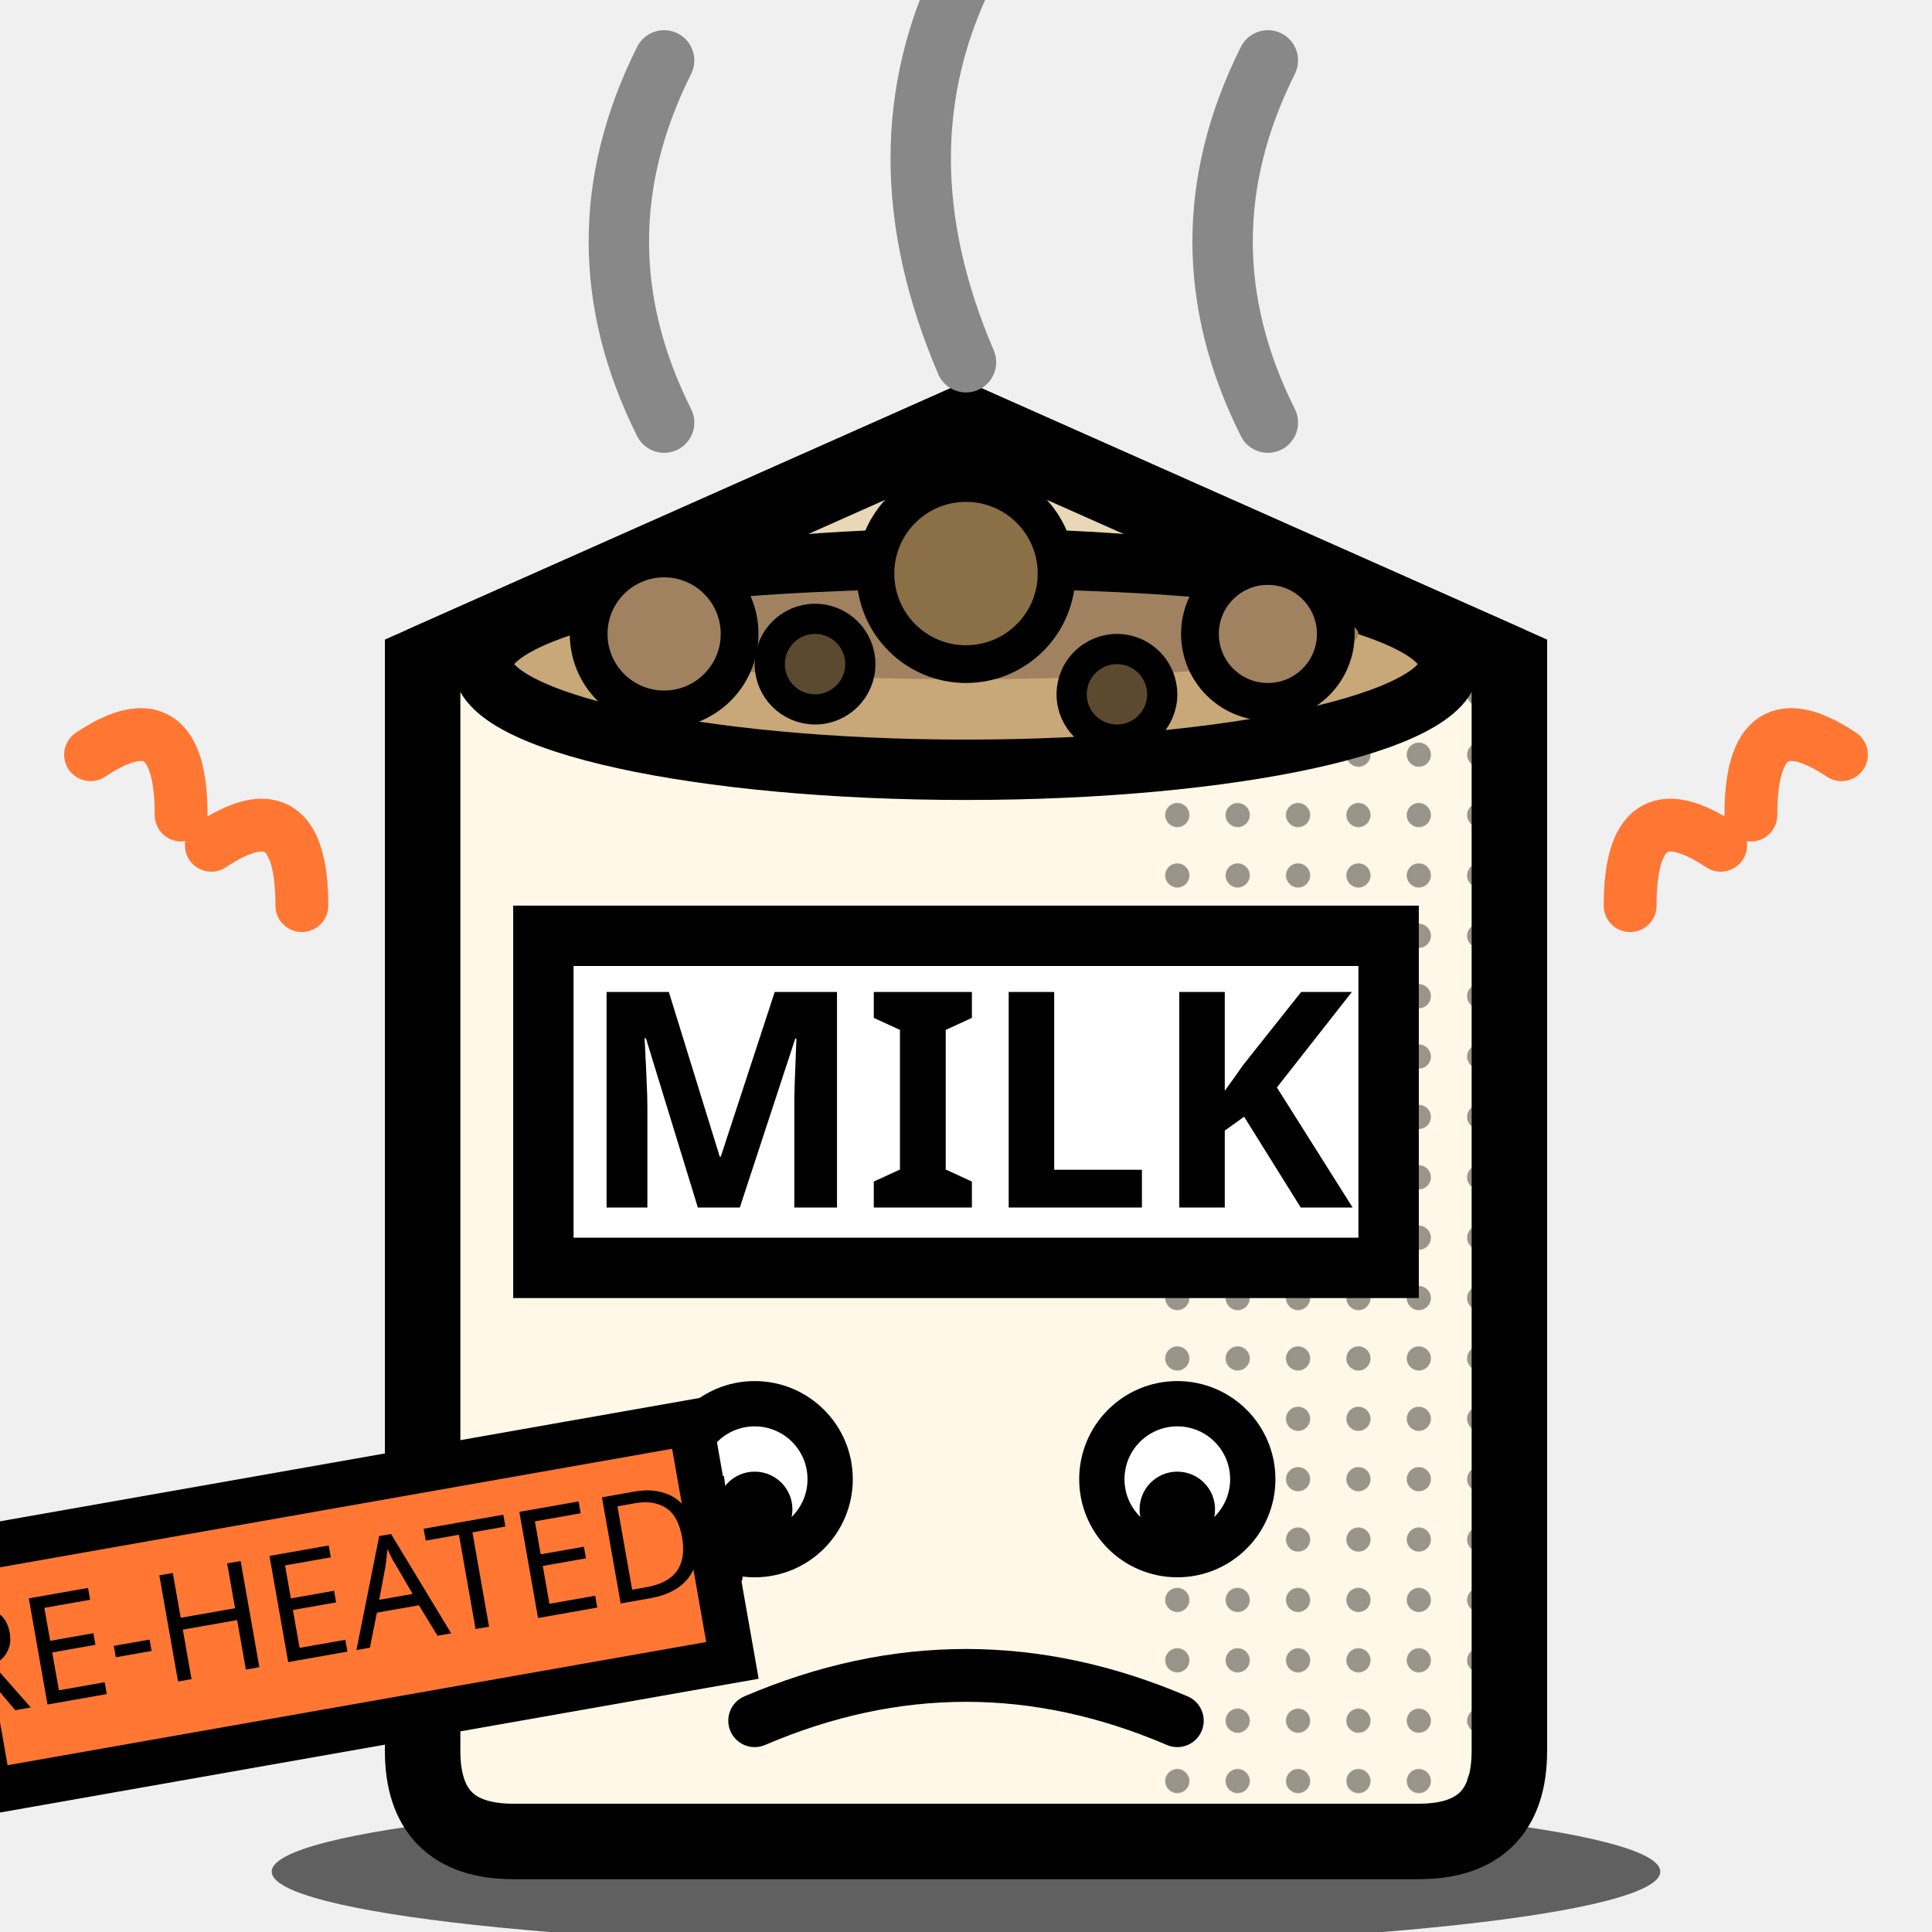
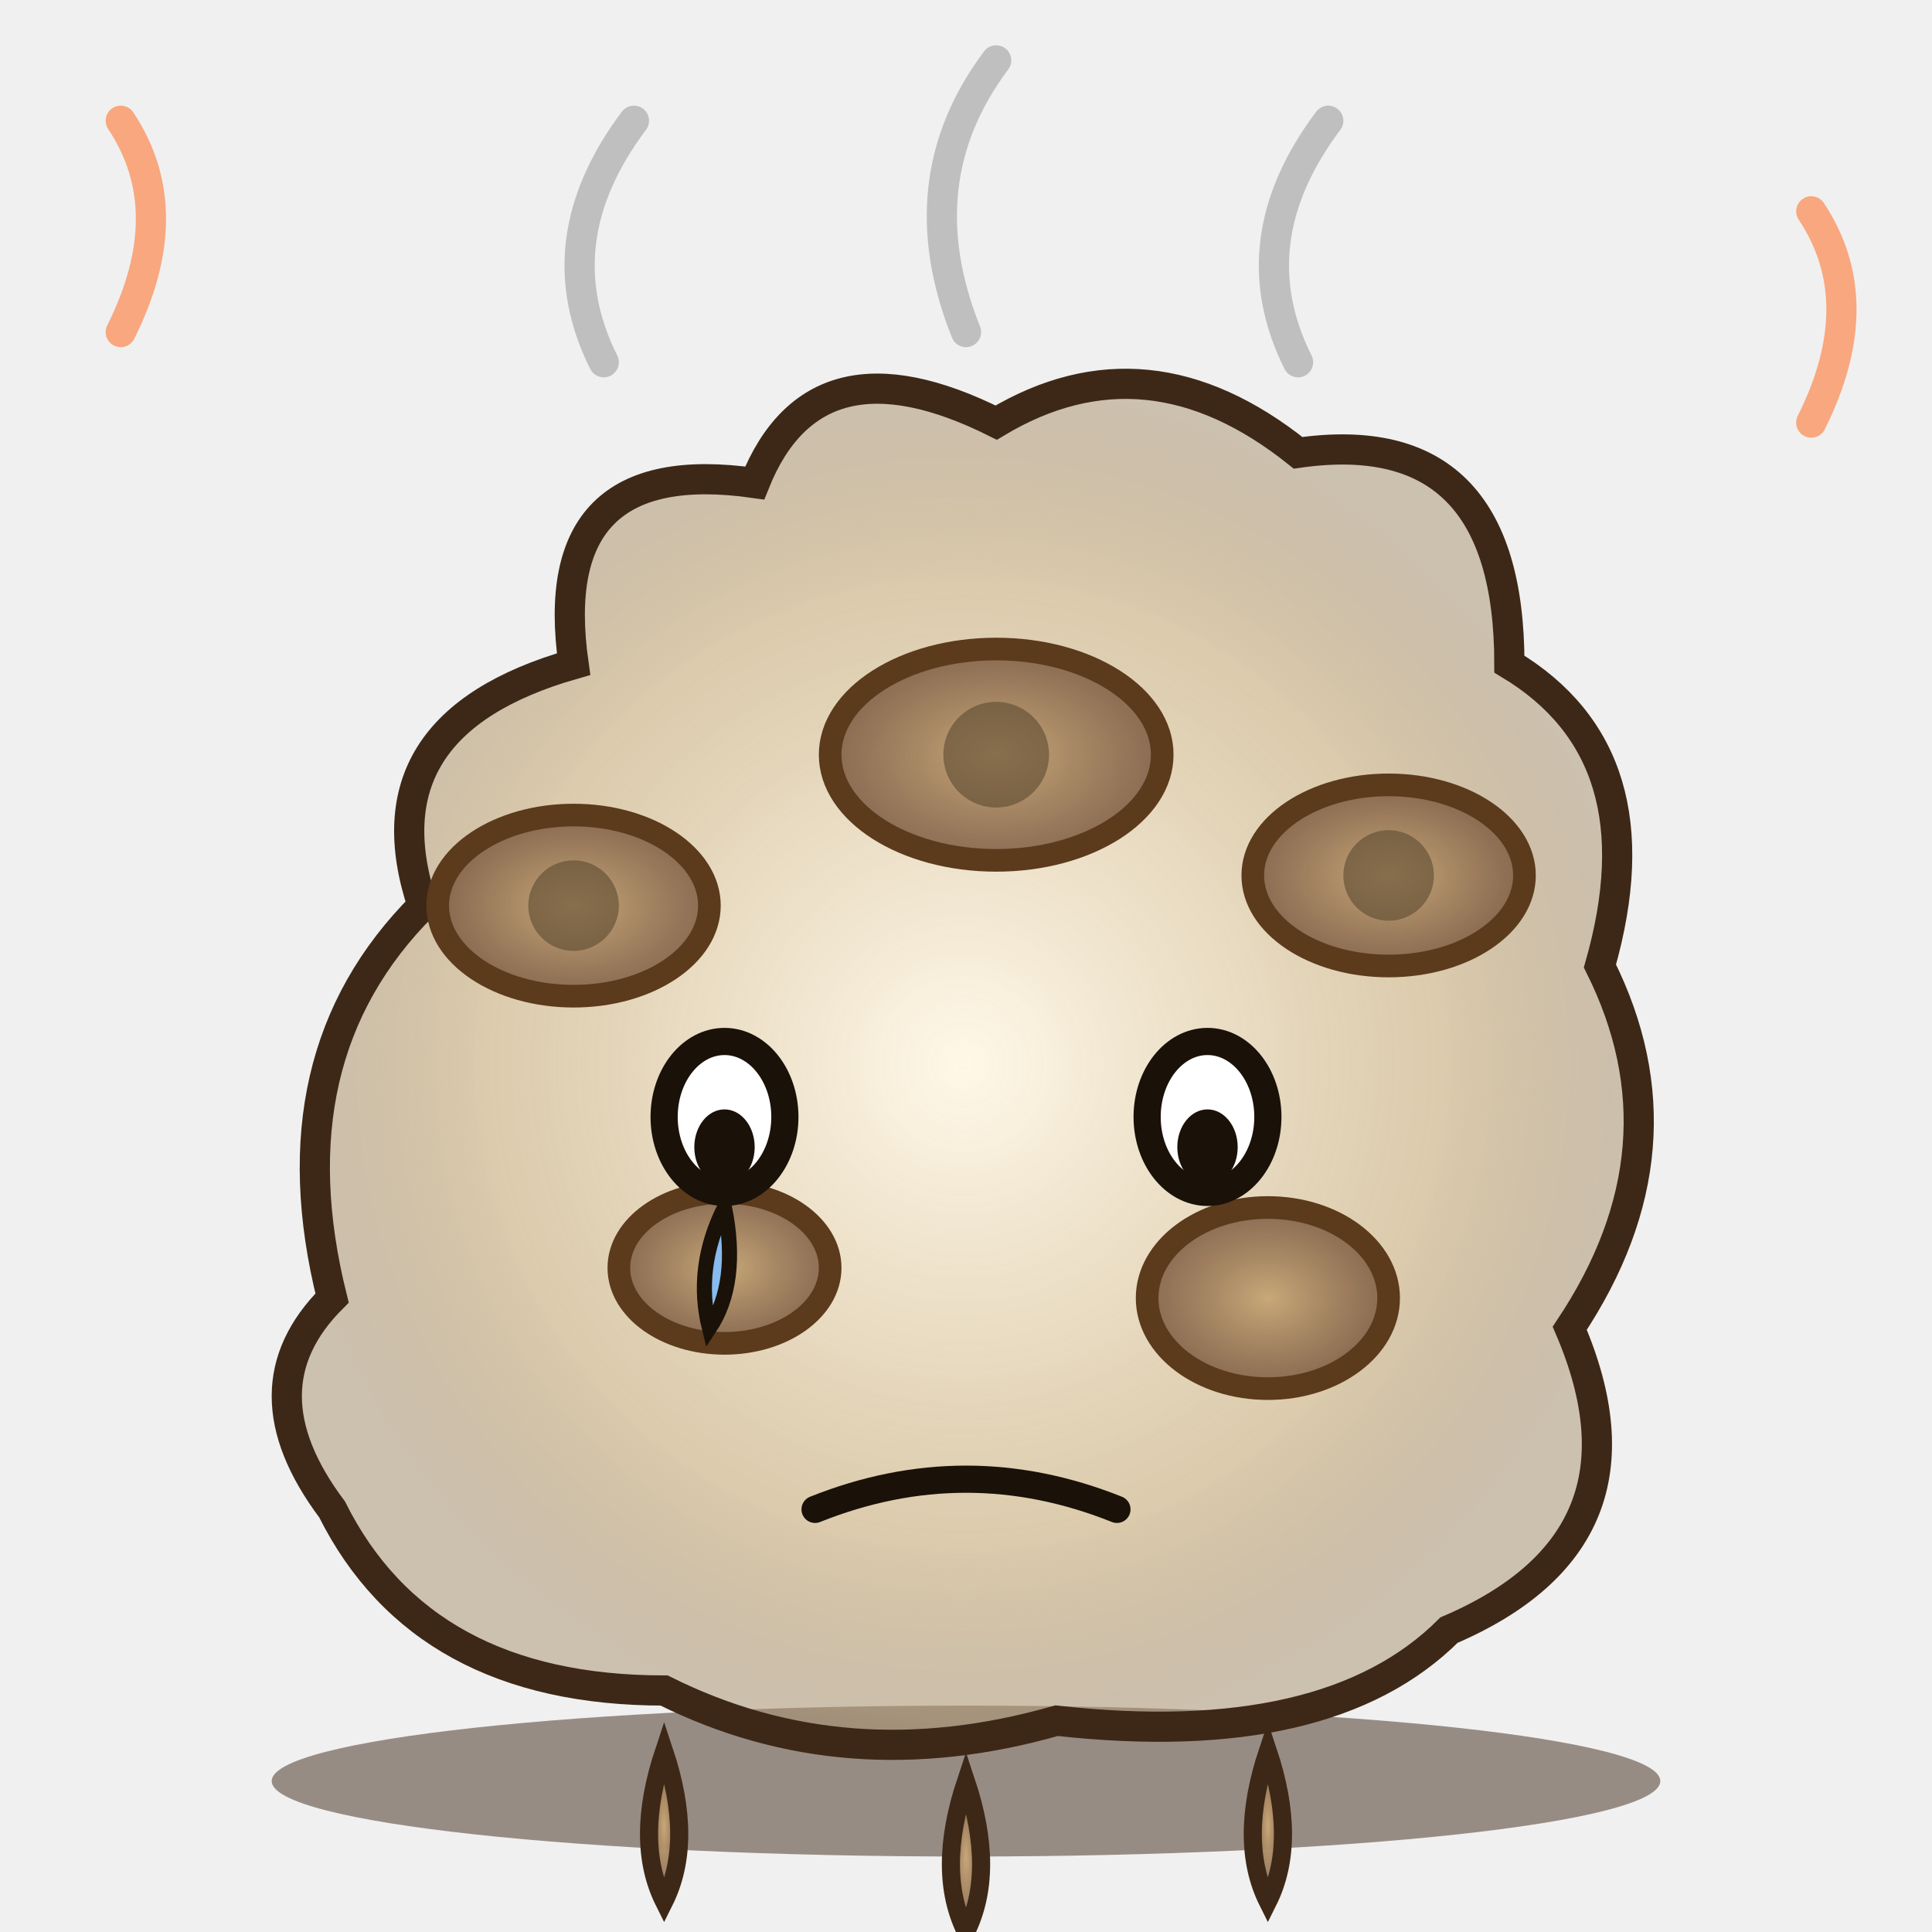
<svg xmlns="http://www.w3.org/2000/svg" viewBox="0 0 128 128" width="128" height="128">
  <defs>
-     <pattern id="ht-milk" x="0" y="0" width="4" height="4" patternUnits="userSpaceOnUse">
-       <circle cx="2" cy="2" r="0.8" fill="#000" opacity="0.4" />
-     </pattern>
+     <radialGradient id="sw-body" cx="0.5" cy="0.5">
+       <stop offset="0" stop-color="#fff8e8" />
+       <stop offset="0.7" stop-color="#d8c4a0" stop-opacity="0.85" />
+       <stop offset="1" stop-color="#a8906c" stop-opacity="0.5" />
+     </radialGradient>
+     <radialGradient id="sw-skin" cx="0.5" cy="0.5">
+       <stop offset="0" stop-color="#c8a878" />
+       <stop offset="1" stop-color="#7a5840" stop-opacity="0.85" />
+     </radialGradient>
  </defs>
-   <ellipse cx="64" cy="124" rx="46" ry="5" fill="#000" opacity="0.6" />
-   <path d="M 6 50 Q 12 46 12 54" fill="none" stroke="#ff7733" stroke-width="3.5" stroke-linecap="round" />
-   <path d="M 14 56 Q 20 52 20 60" fill="none" stroke="#ff7733" stroke-width="3.5" stroke-linecap="round" />
-   <path d="M 122 50 Q 116 46 116 54" fill="none" stroke="#ff7733" stroke-width="3.5" stroke-linecap="round" />
-   <path d="M 114 56 Q 108 52 108 60" fill="none" stroke="#ff7733" stroke-width="3.5" stroke-linecap="round" />
-   <path d="M 28 44 L 28 116 Q 28 122 34 122 L 94 122 Q 100 122 100 116 L 100 44 L 64 28 Z" fill="#fff8e8" stroke="#000" stroke-width="5" />
-   <path d="M 28 44 L 64 28 L 100 44" fill="#e8d8b8" stroke="#000" stroke-width="5" />
-   <line x1="64" y1="28" x2="64" y2="44" stroke="#000" stroke-width="3" />
-   <path d="M 100 44 L 100 116 Q 100 122 94 122 L 76 122 L 76 44 Z" fill="url(#ht-milk)" />
-   <ellipse cx="64" cy="44" rx="32" ry="7" fill="#c8a878" stroke="#000" stroke-width="4" />
-   <ellipse cx="64" cy="42" rx="26" ry="3" fill="#a08260" />
-   <circle cx="44" cy="42" r="5" fill="#a08260" stroke="#000" stroke-width="2.5" />
-   <circle cx="84" cy="42" r="4.5" fill="#a08260" stroke="#000" stroke-width="2.5" />
-   <circle cx="64" cy="38" r="6" fill="#8b6f47" stroke="#000" stroke-width="2.5" />
-   <circle cx="54" cy="44" r="3" fill="#5c4a30" stroke="#000" stroke-width="2" />
-   <circle cx="74" cy="46" r="3" fill="#5c4a30" stroke="#000" stroke-width="2" />
-   <path d="M 44 28 Q 38 16 44 4" fill="none" stroke="#888" stroke-width="4" stroke-linecap="round" />
-   <path d="M 64 24 Q 58 10 64 -2" fill="none" stroke="#888" stroke-width="4" stroke-linecap="round" />
-   <path d="M 84 28 Q 78 16 84 4" fill="none" stroke="#888" stroke-width="4" stroke-linecap="round" />
-   <rect x="36" y="62" width="56" height="22" fill="#fff" stroke="#000" stroke-width="4" />
-   <text x="64" y="80" text-anchor="middle" font-family="Impact, Arial Black, sans-serif" font-size="20" font-weight="900" fill="#000">MILK</text>
-   <circle cx="50" cy="98" r="5" fill="#fff" stroke="#000" stroke-width="3" />
-   <circle cx="78" cy="98" r="5" fill="#fff" stroke="#000" stroke-width="3" />
-   <circle cx="50" cy="100" r="2.5" fill="#000" />
-   <circle cx="78" cy="100" r="2.5" fill="#000" />
-   <path d="M 50 114 Q 64 108 78 114" fill="none" stroke="#000" stroke-width="3.5" stroke-linecap="round" />
-   <g transform="rotate(-10 14 110)">
-     <rect x="-2" y="100" width="50" height="16" fill="#ff7733" stroke="#000" stroke-width="3" />
-     <text x="23" y="111" text-anchor="middle" font-family="Impact, sans-serif" font-size="10" fill="#000">RE-HEATED!</text>
-   </g>
+   <ellipse cx="64" cy="118" rx="46" ry="5" fill="#3d2817" opacity="0.5" />
+   <path d="M 8 22 Q 12 14 8 8" stroke="#ff7733" stroke-width="2" fill="none" stroke-linecap="round" opacity="0.6" />
+   <path d="M 120 28 Q 124 20 120 14" stroke="#ff7733" stroke-width="2" fill="none" stroke-linecap="round" opacity="0.6" />
+   <path d="M 22 86 Q 18 70 28 60 Q 24 48 38 44 Q 36 30 50 32 Q 54 22 66 28 Q 76 22 86 30 Q 100 28 100 44 Q 110 50 106 64 Q 112 76 104 88 Q 110 102 96 108 Q 88 116 70 114 Q 56 118 44 112 Q 28 112 22 100 Q 16 92 22 86 Z" fill="url(#sw-body)" />
+   <path d="M 22 86 Q 18 70 28 60 Q 24 48 38 44 Q 36 30 50 32 Q 54 22 66 28 Q 76 22 86 30 Q 100 28 100 44 Q 110 50 106 64 Q 112 76 104 88 Q 110 102 96 108 Q 88 116 70 114 Q 56 118 44 112 Q 28 112 22 100 Q 16 92 22 86 Z" fill="none" stroke="#3d2817" stroke-width="2" />
+   <ellipse cx="38" cy="60" rx="9" ry="6" fill="url(#sw-skin)" stroke="#5c3a1c" stroke-width="1.5" />
+   <ellipse cx="66" cy="50" rx="11" ry="7" fill="url(#sw-skin)" stroke="#5c3a1c" stroke-width="1.5" />
+   <ellipse cx="92" cy="58" rx="9" ry="6" fill="url(#sw-skin)" stroke="#5c3a1c" stroke-width="1.5" />
+   <ellipse cx="48" cy="84" rx="7" ry="5" fill="url(#sw-skin)" stroke="#5c3a1c" stroke-width="1.5" />
+   <ellipse cx="84" cy="86" rx="8" ry="6" fill="url(#sw-skin)" stroke="#5c3a1c" stroke-width="1.5" />
+   <circle cx="38" cy="60" r="3" fill="#5c4a30" opacity="0.6" />
+   <circle cx="66" cy="50" r="3.5" fill="#5c4a30" opacity="0.6" />
+   <circle cx="92" cy="58" r="3" fill="#5c4a30" opacity="0.6" />
+   <ellipse cx="48" cy="74" rx="4" ry="5" fill="#fff" stroke="#1a1108" stroke-width="1.8" />
+   <ellipse cx="80" cy="74" rx="4" ry="5" fill="#fff" stroke="#1a1108" stroke-width="1.8" />
+   <ellipse cx="48" cy="76" rx="2" ry="2.5" fill="#1a1108" />
+   <ellipse cx="80" cy="76" rx="2" ry="2.5" fill="#1a1108" />
+   <path d="M 48 80 Q 49 85 47 88 Q 46 84 48 80 Z" fill="#88bbee" stroke="#1a1108" stroke-width="1" />
+   <path d="M 54 100 Q 64 96 74 100" stroke="#1a1108" stroke-width="1.8" fill="none" stroke-linecap="round" />
+   <path d="M 44 116 Q 46 122 44 126 Q 42 122 44 116 Z" fill="url(#sw-skin)" stroke="#3d2817" stroke-width="1.2" />
+   <path d="M 64 118 Q 66 124 64 128 Q 62 124 64 118 Z" fill="url(#sw-skin)" stroke="#3d2817" stroke-width="1.2" />
+   <path d="M 84 116 Q 86 122 84 126 Q 82 122 84 116 Z" fill="url(#sw-skin)" stroke="#3d2817" stroke-width="1.2" />
+   <path d="M 40 24 Q 36 16 42 8" stroke="#aaa" stroke-width="2" fill="none" stroke-linecap="round" opacity="0.7" />
+   <path d="M 64 22 Q 60 12 66 4" stroke="#aaa" stroke-width="2" fill="none" stroke-linecap="round" opacity="0.7" />
+   <path d="M 86 24 Q 82 16 88 8" stroke="#aaa" stroke-width="2" fill="none" stroke-linecap="round" opacity="0.7" />
</svg>
